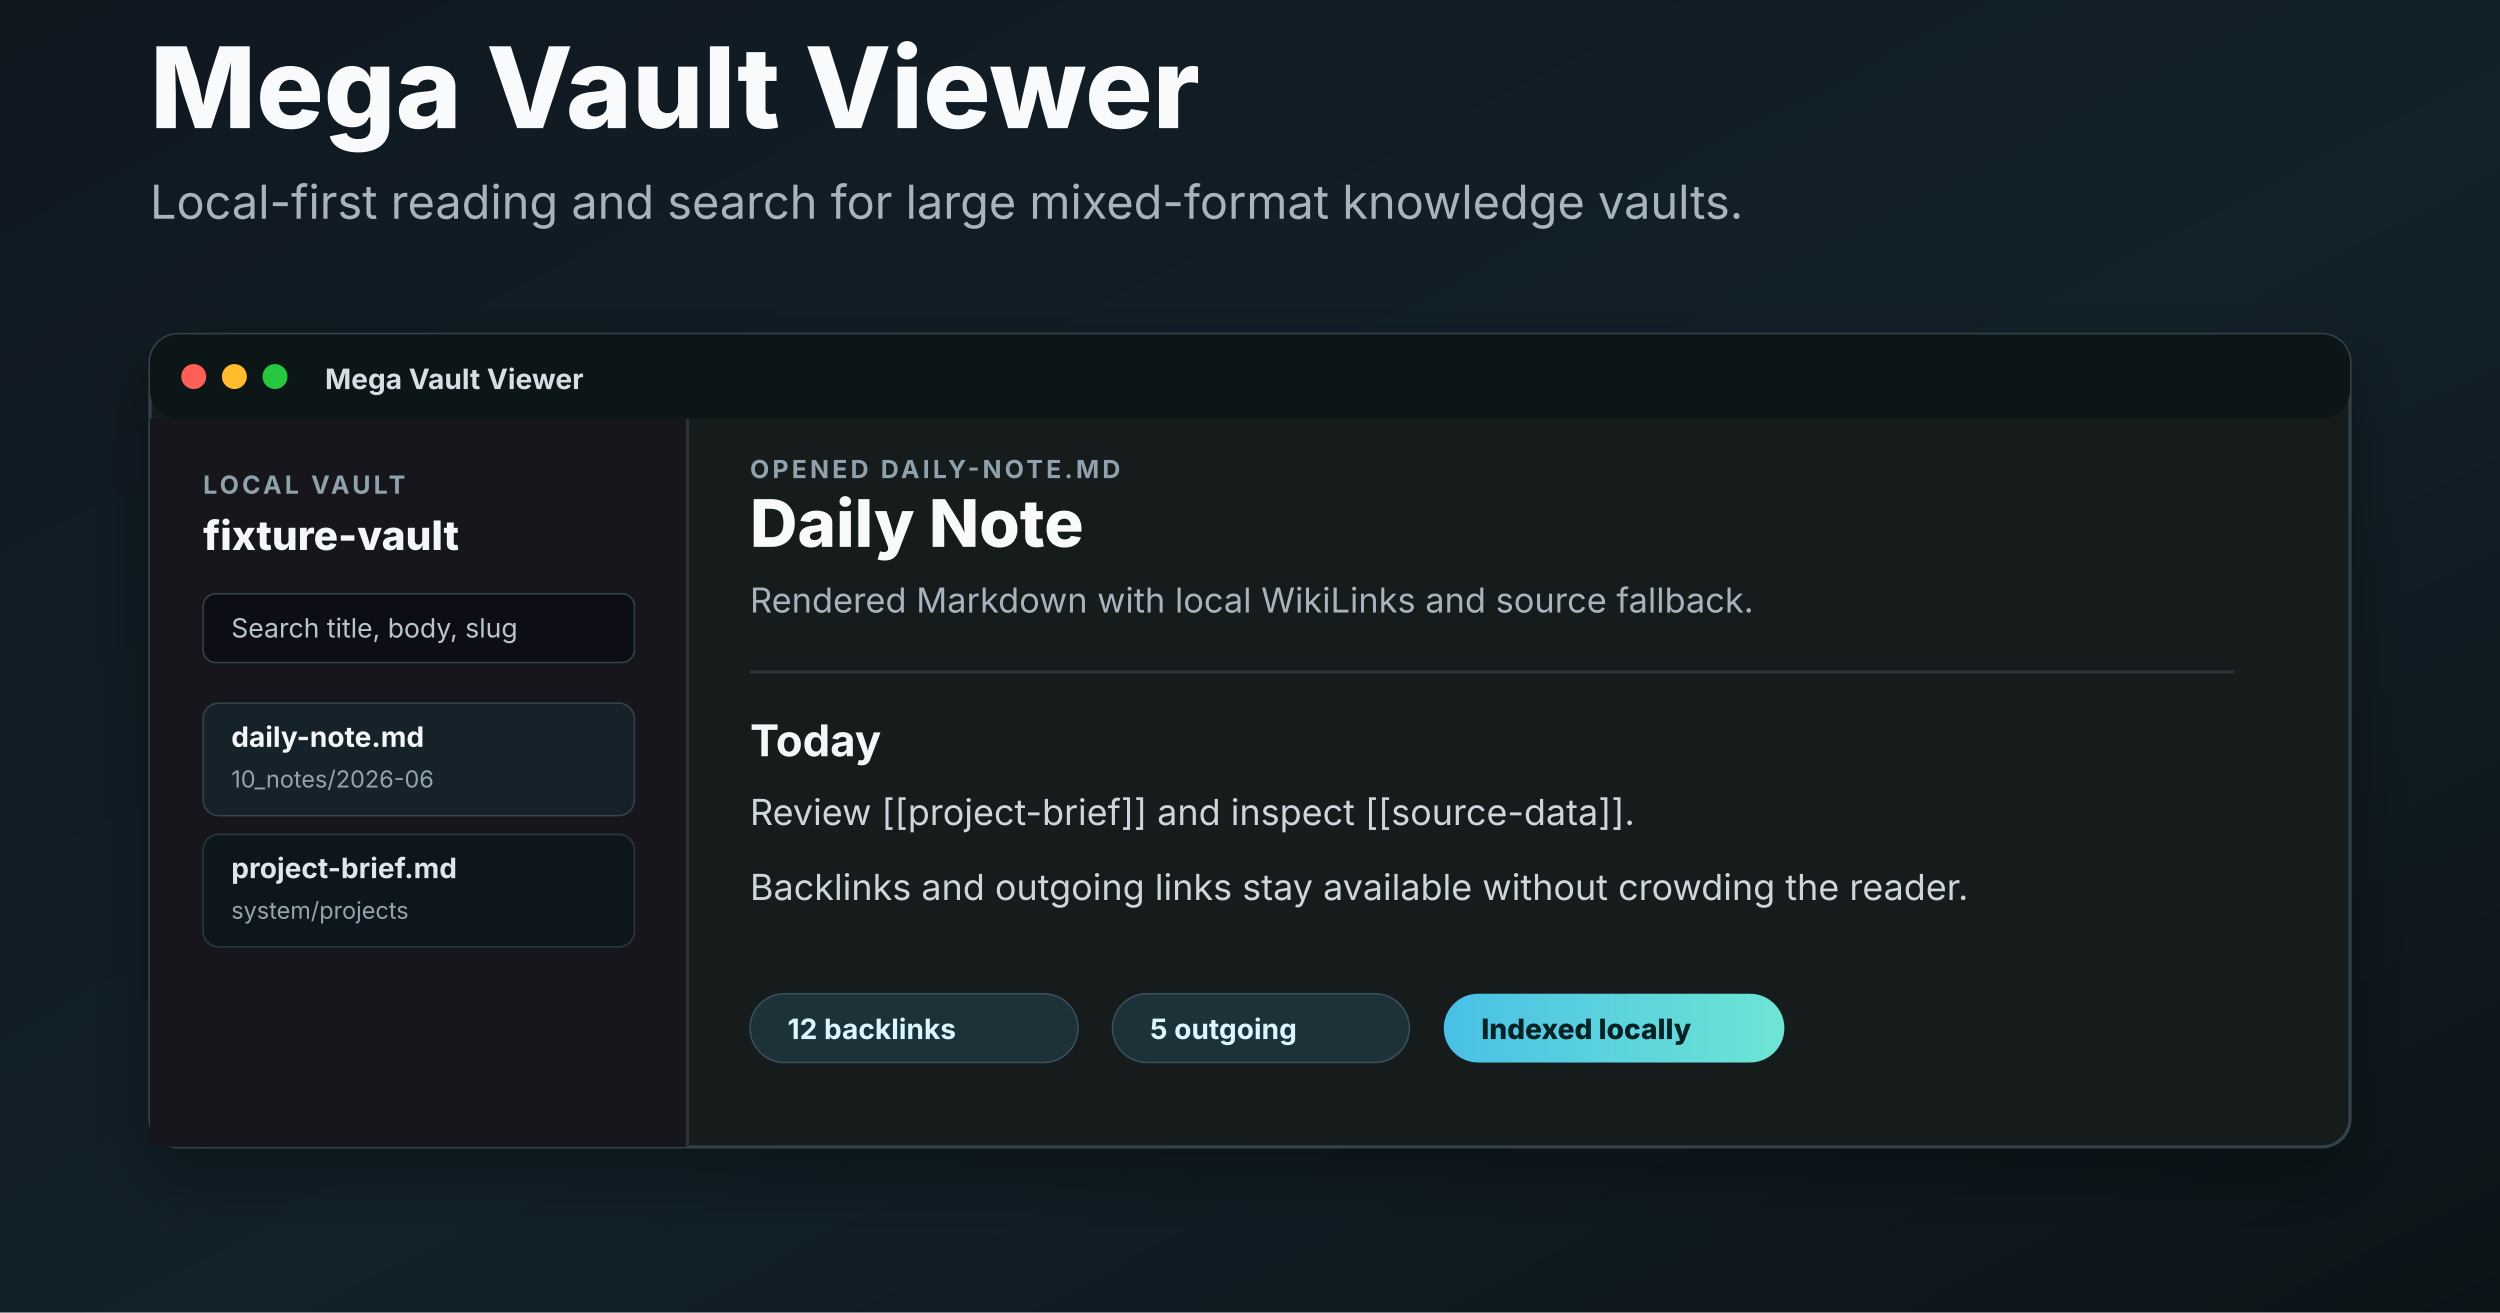
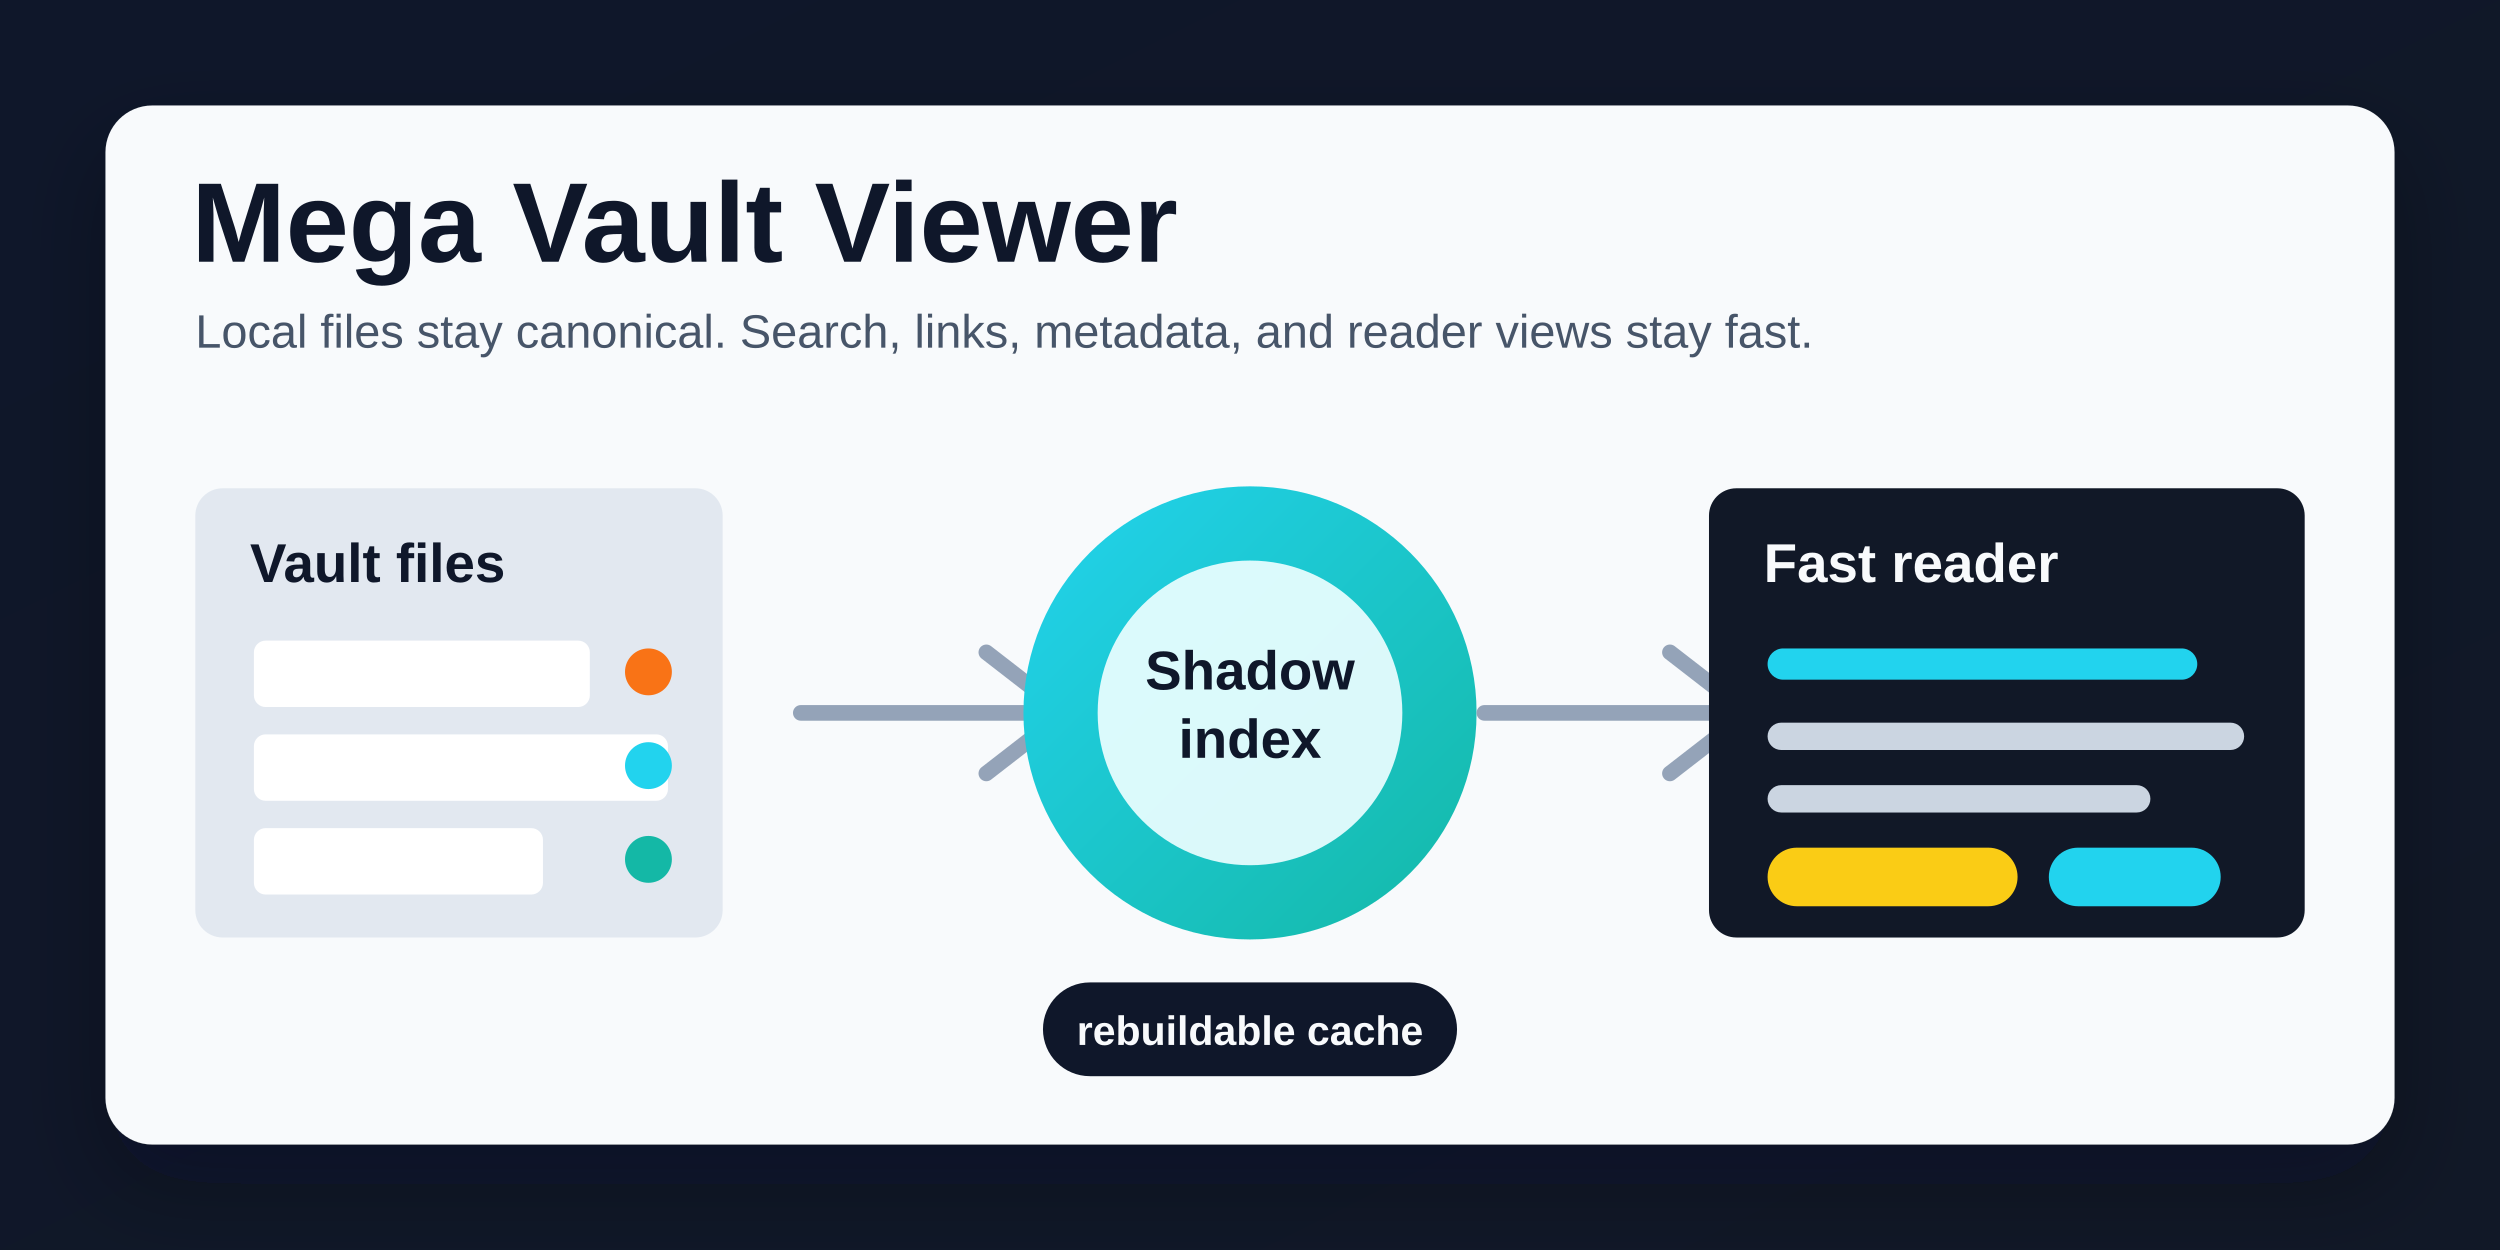
- <svg xmlns="http://www.w3.org/2000/svg" width="1600" height="840" viewBox="0 0 1600 840" role="img" aria-labelledby="title desc">
+ <svg xmlns="http://www.w3.org/2000/svg" width="1280" height="640" viewBox="0 0 1280 640" role="img" aria-labelledby="title desc" shape-rendering="geometricPrecision">
  <defs>
-     <linearGradient id="bg" x1="0" x2="1" y1="0" y2="1">
-       <stop offset="0" stop-color="#101820" />
-       <stop offset="0.55" stop-color="#12212a" />
-       <stop offset="1" stop-color="#0d1418" />
+     <linearGradient id="background" x1="0" x2="1" y1="0" y2="1">
+       <stop offset="0" stop-color="#0f172a" />
+       <stop offset="1" stop-color="#111827" />
    </linearGradient>
-     <linearGradient id="accent" x1="0" x2="1">
-       <stop offset="0" stop-color="#4cc9f0" />
-       <stop offset="1" stop-color="#72efdd" />
+     <linearGradient id="index" x1="0" x2="1" y1="0" y2="1">
+       <stop offset="0" stop-color="#22d3ee" />
+       <stop offset="1" stop-color="#14b8a6" />
    </linearGradient>
-     <filter id="shadow" x="-10%" y="-10%" width="120%" height="120%">
-       <feDropShadow dx="0" dy="18" stdDeviation="22" flood-color="#000000" flood-opacity="0.35" />
+     <filter id="soft-shadow" x="-8%" y="-10%" width="116%" height="120%">
+       <feDropShadow dx="0" dy="20" stdDeviation="24" flood-color="#020617" flood-opacity="0.3" />
    </filter>
  </defs>
-   <rect width="1600" height="840" fill="url(#bg)" />
-   <g transform="translate(96 82)">
-     <text x="0" y="0" fill="#f8fafc" font-family="Inter, ui-sans-serif, system-ui, -apple-system, BlinkMacSystemFont, 'Segoe UI', sans-serif" font-size="72" font-weight="760">Mega Vault Viewer</text>
-     <text x="0" y="58" fill="#a7b3bd" font-family="Inter, ui-sans-serif, system-ui, -apple-system, BlinkMacSystemFont, 'Segoe UI', sans-serif" font-size="30">Local-first reading and search for large mixed-format knowledge vaults.</text>
+   <rect width="1280" height="640" fill="url(#background)" />
+   <rect x="54" y="54" width="1172" height="532" rx="24" fill="#f8fafc" filter="url(#soft-shadow)" />
+   <text x="98" y="134" fill="#0f172a" font-family="Arial, Helvetica, sans-serif" font-size="58" font-weight="700">Mega Vault Viewer</text>
+   <text x="100" y="178" fill="#475569" font-family="Arial, Helvetica, sans-serif" font-size="24">Local files stay canonical. Search, links, metadata, and reader views stay fast.</text>
+   <g transform="translate(100 250)">
+     <rect width="270" height="230" rx="14" fill="#e2e8f0" />
+     <text x="28" y="48" fill="#0f172a" font-family="Arial, Helvetica, sans-serif" font-size="28" font-weight="700">Vault files</text>
+     <rect x="30" y="78" width="172" height="34" rx="6" fill="#ffffff" />
+     <rect x="30" y="126" width="212" height="34" rx="6" fill="#ffffff" />
+     <rect x="30" y="174" width="148" height="34" rx="6" fill="#ffffff" />
+     <circle cx="232" cy="94" r="12" fill="#f97316" />
+     <circle cx="232" cy="142" r="12" fill="#22d3ee" />
+     <circle cx="232" cy="190" r="12" fill="#14b8a6" />
  </g>
-   <g transform="translate(96 214)" filter="url(#shadow)">
-     <rect width="1408" height="520" rx="18" fill="#151b1f" stroke="#33424b" stroke-width="2" />
-     <rect width="1408" height="54" rx="18" fill="#0f1418" />
-     <circle cx="28" cy="27" r="8" fill="#ff5f57" />
-     <circle cx="54" cy="27" r="8" fill="#ffbd2e" />
-     <circle cx="80" cy="27" r="8" fill="#28c840" />
-     <text x="112" y="35" fill="#d8dee4" font-family="Inter, ui-sans-serif, system-ui, -apple-system, BlinkMacSystemFont, 'Segoe UI', sans-serif" font-size="18" font-weight="650">Mega Vault Viewer</text>
-     <rect x="0" y="54" width="344" height="466" fill="#12181c" />
-     <line x1="344" y1="54" x2="344" y2="520" stroke="#29343b" stroke-width="2" />
-     <text x="34" y="102" fill="#8fa1ad" font-family="Inter, ui-sans-serif, system-ui, -apple-system, BlinkMacSystemFont, 'Segoe UI', sans-serif" font-size="16" font-weight="700" letter-spacing="2">LOCAL VAULT</text>
-     <text x="34" y="138" fill="#f4f7f9" font-family="Inter, ui-sans-serif, system-ui, -apple-system, BlinkMacSystemFont, 'Segoe UI', sans-serif" font-size="26" font-weight="760">fixture-vault</text>
-     <rect x="34" y="166" width="276" height="44" rx="8" fill="#0c1115" stroke="#33424b" />
-     <text x="52" y="194" fill="#b9c5cc" font-family="Inter, ui-sans-serif, system-ui, -apple-system, BlinkMacSystemFont, 'Segoe UI', sans-serif" font-size="17">Search title, body, slug</text>
-     <g transform="translate(34 236)">
-       <rect width="276" height="72" rx="10" fill="#182229" stroke="#34444d" />
-       <text x="18" y="28" fill="#f4f7f9" font-family="Inter, ui-sans-serif, system-ui, -apple-system, BlinkMacSystemFont, 'Segoe UI', sans-serif" font-size="18" font-weight="720">daily-note.md</text>
-       <text x="18" y="54" fill="#93a4af" font-family="Inter, ui-sans-serif, system-ui, -apple-system, BlinkMacSystemFont, 'Segoe UI', sans-serif" font-size="15">10_notes/2026-06</text>
-     </g>
-     <g transform="translate(34 320)">
-       <rect width="276" height="72" rx="10" fill="#10171b" stroke="#293840" />
-       <text x="18" y="28" fill="#dfe7eb" font-family="Inter, ui-sans-serif, system-ui, -apple-system, BlinkMacSystemFont, 'Segoe UI', sans-serif" font-size="18" font-weight="720">project-brief.md</text>
-       <text x="18" y="54" fill="#93a4af" font-family="Inter, ui-sans-serif, system-ui, -apple-system, BlinkMacSystemFont, 'Segoe UI', sans-serif" font-size="15">system/projects</text>
-     </g>
-     <g transform="translate(384 92)">
-       <text x="0" y="0" fill="#8fa1ad" font-family="Inter, ui-sans-serif, system-ui, -apple-system, BlinkMacSystemFont, 'Segoe UI', sans-serif" font-size="16" font-weight="700" letter-spacing="2">OPENED DAILY-NOTE.MD</text>
-       <text x="0" y="44" fill="#f8fafc" font-family="Inter, ui-sans-serif, system-ui, -apple-system, BlinkMacSystemFont, 'Segoe UI', sans-serif" font-size="42" font-weight="780">Daily Note</text>
-       <text x="0" y="86" fill="#a7b3bd" font-family="Inter, ui-sans-serif, system-ui, -apple-system, BlinkMacSystemFont, 'Segoe UI', sans-serif" font-size="22">Rendered Markdown with local WikiLinks and source fallback.</text>
-       <line x1="0" y1="124" x2="950" y2="124" stroke="#29343b" stroke-width="2" />
-       <text x="0" y="178" fill="#f4f7f9" font-family="Inter, ui-sans-serif, system-ui, -apple-system, BlinkMacSystemFont, 'Segoe UI', sans-serif" font-size="28" font-weight="740">Today</text>
-       <text x="0" y="222" fill="#ced6dc" font-family="Inter, ui-sans-serif, system-ui, -apple-system, BlinkMacSystemFont, 'Segoe UI', sans-serif" font-size="23">Review [[project-brief]] and inspect [[source-data]].</text>
-       <text x="0" y="270" fill="#ced6dc" font-family="Inter, ui-sans-serif, system-ui, -apple-system, BlinkMacSystemFont, 'Segoe UI', sans-serif" font-size="23">Backlinks and outgoing links stay available without crowding the reader.</text>
-       <g transform="translate(0 330)">
-         <rect width="210" height="44" rx="22" fill="#1e3038" stroke="#38505b" />
-         <text x="24" y="29" fill="#d9f7ff" font-family="Inter, ui-sans-serif, system-ui, -apple-system, BlinkMacSystemFont, 'Segoe UI', sans-serif" font-size="18" font-weight="650">12 backlinks</text>
-         <rect x="232" width="190" height="44" rx="22" fill="#1e3038" stroke="#38505b" />
-         <text x="256" y="29" fill="#d9f7ff" font-family="Inter, ui-sans-serif, system-ui, -apple-system, BlinkMacSystemFont, 'Segoe UI', sans-serif" font-size="18" font-weight="650">5 outgoing</text>
-         <rect x="444" width="218" height="44" rx="22" fill="url(#accent)" opacity="0.95" />
-         <text x="468" y="29" fill="#052025" font-family="Inter, ui-sans-serif, system-ui, -apple-system, BlinkMacSystemFont, 'Segoe UI', sans-serif" font-size="18" font-weight="760">Indexed locally</text>
-       </g>
-     </g>
+   <path d="M410 365h120" stroke="#94a3b8" stroke-width="8" stroke-linecap="round" />
+   <path d="M505 334l40 31-40 31" fill="none" stroke="#94a3b8" stroke-width="8" stroke-linecap="round" stroke-linejoin="round" />
+   <g transform="translate(520 235)">
+     <circle cx="120" cy="130" r="116" fill="url(#index)" />
+     <circle cx="120" cy="130" r="78" fill="#ecfeff" opacity="0.92" />
+     <text x="120" y="118" text-anchor="middle" fill="#0f172a" font-family="Arial, Helvetica, sans-serif" font-size="28" font-weight="700">Shadow</text>
+     <text x="120" y="153" text-anchor="middle" fill="#0f172a" font-family="Arial, Helvetica, sans-serif" font-size="28" font-weight="700">index</text>
+     <rect x="14" y="268" width="212" height="48" rx="24" fill="#0f172a" />
+     <text x="120" y="300" text-anchor="middle" fill="#f8fafc" font-family="Arial, Helvetica, sans-serif" font-size="21" font-weight="700">rebuildable cache</text>
+   </g>
+   <path d="M760 365h120" stroke="#94a3b8" stroke-width="8" stroke-linecap="round" />
+   <path d="M855 334l40 31-40 31" fill="none" stroke="#94a3b8" stroke-width="8" stroke-linecap="round" stroke-linejoin="round" />
+   <g transform="translate(875 250)">
+     <rect width="305" height="230" rx="14" fill="#111827" />
+     <text x="28" y="48" fill="#f8fafc" font-family="Arial, Helvetica, sans-serif" font-size="28" font-weight="700">Fast reader</text>
+     <rect x="30" y="82" width="220" height="16" rx="8" fill="#22d3ee" />
+     <rect x="30" y="120" width="244" height="14" rx="7" fill="#cbd5e1" />
+     <rect x="30" y="152" width="196" height="14" rx="7" fill="#cbd5e1" />
+     <rect x="30" y="184" width="128" height="30" rx="15" fill="#facc15" />
+     <rect x="174" y="184" width="88" height="30" rx="15" fill="#22d3ee" />
  </g>
</svg>
